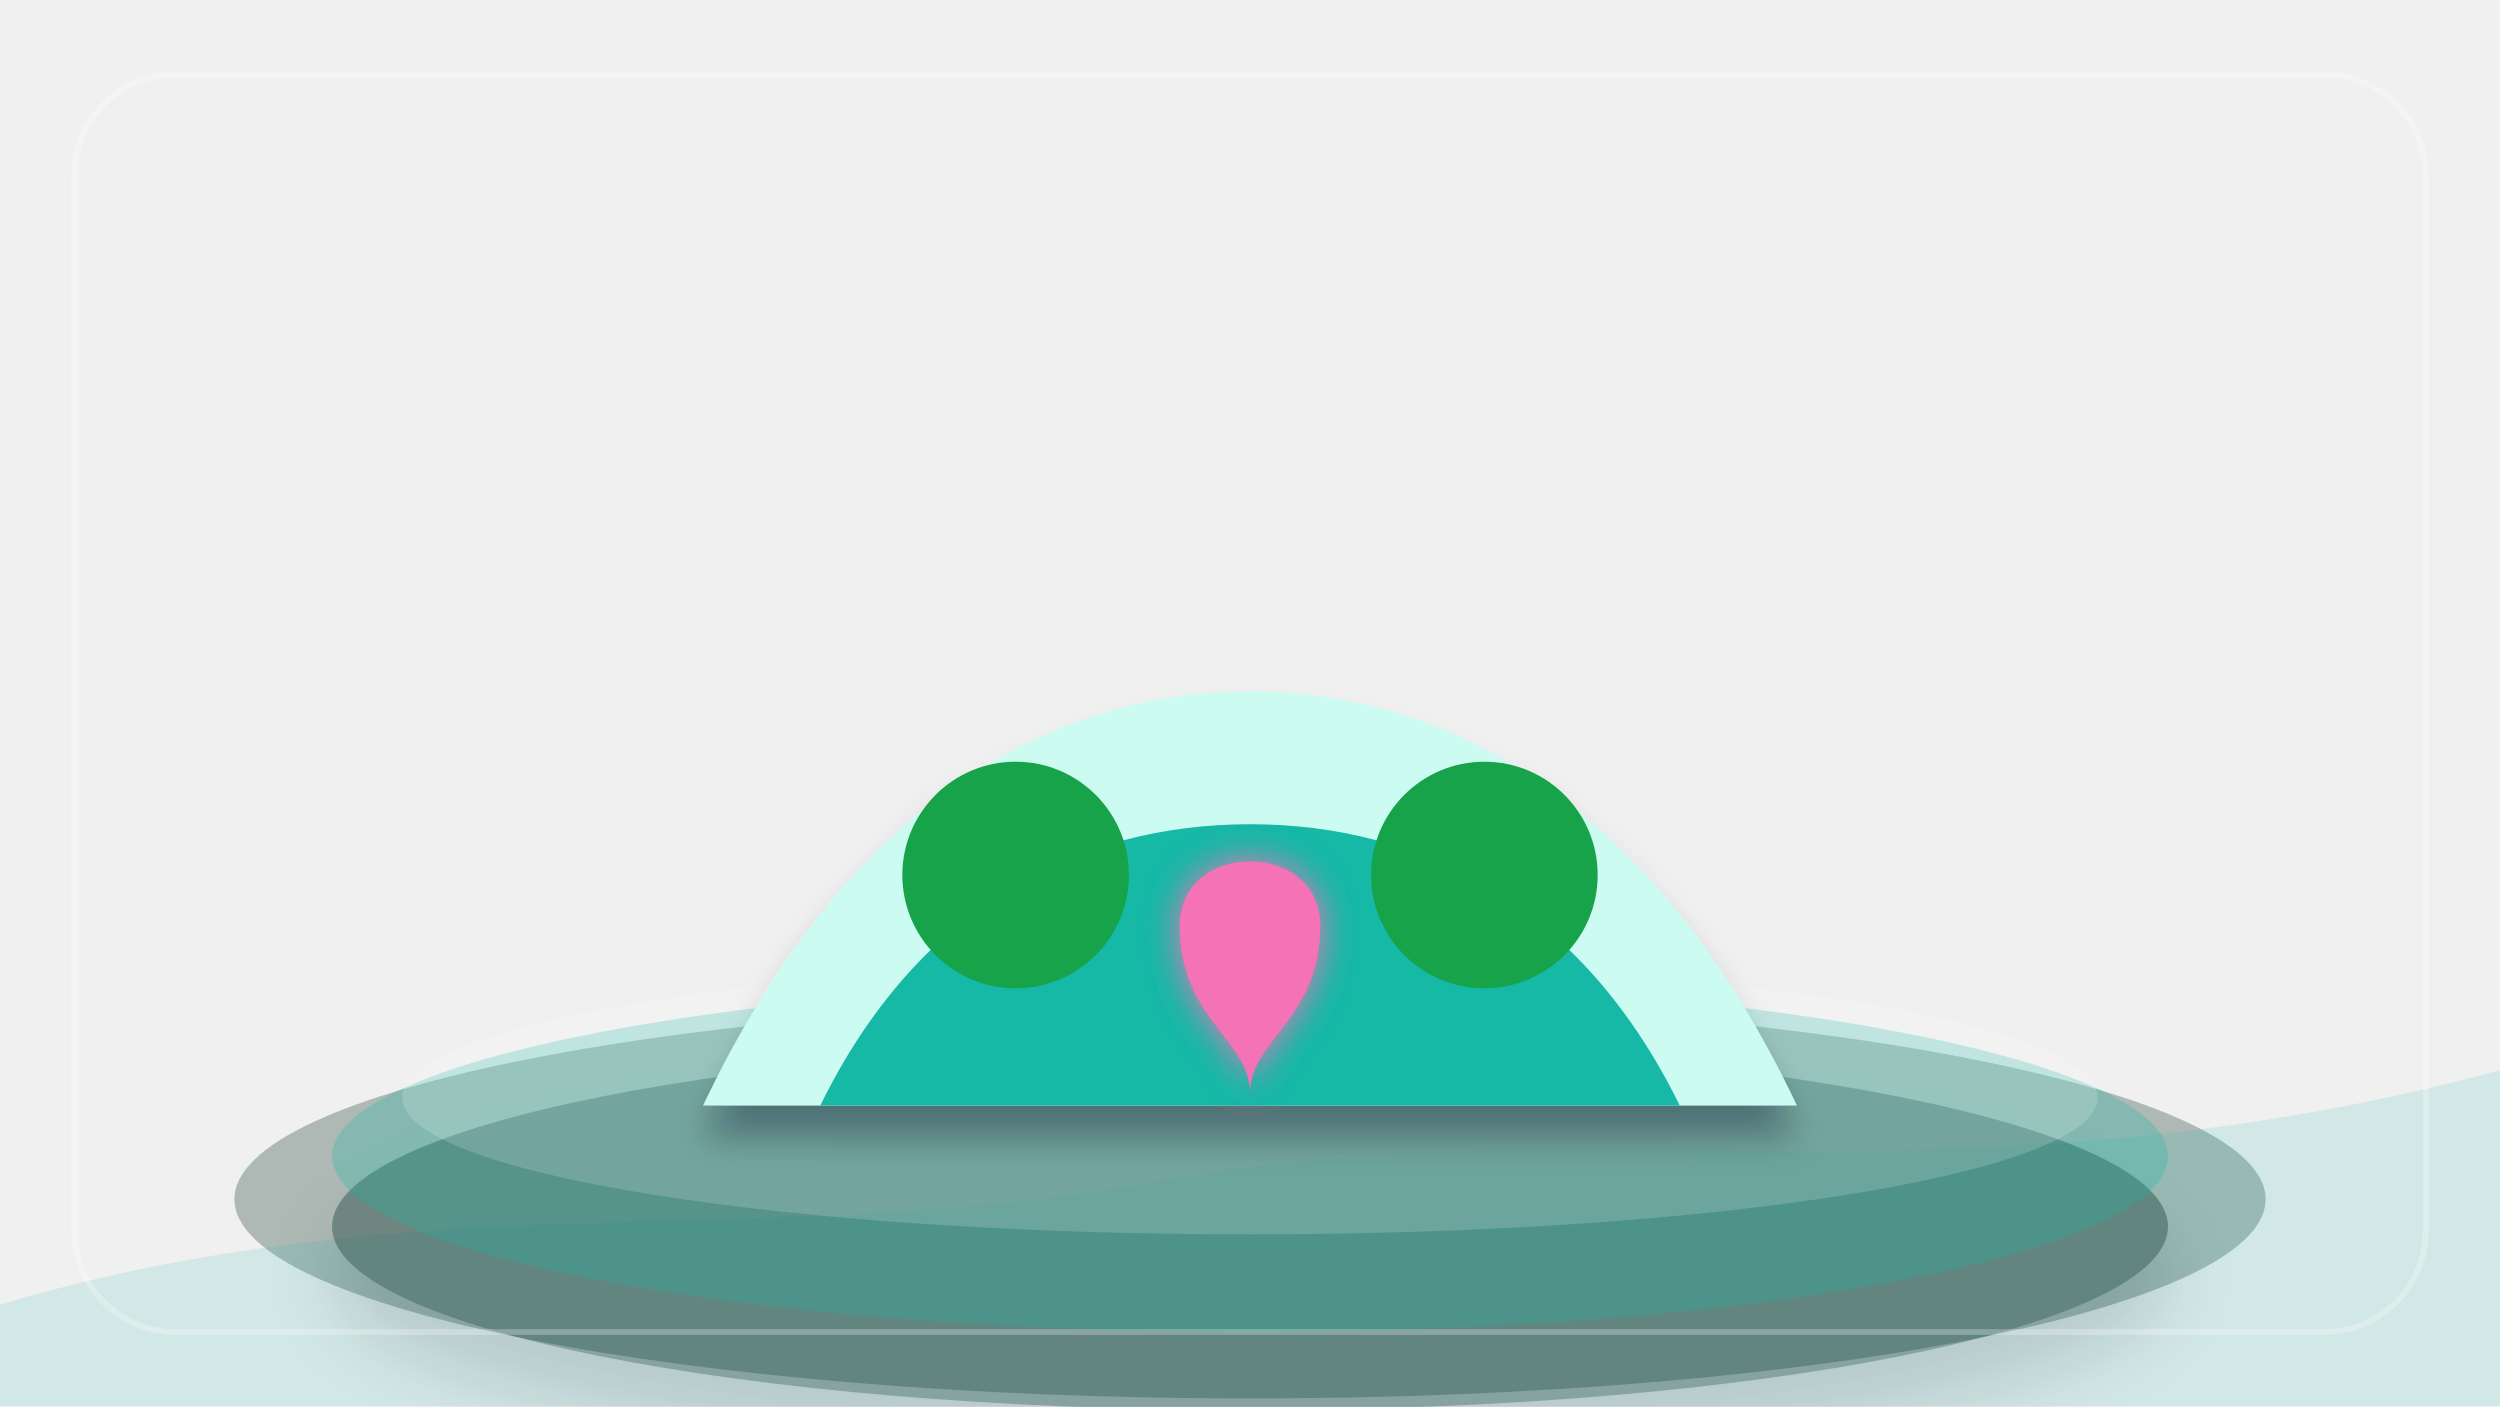
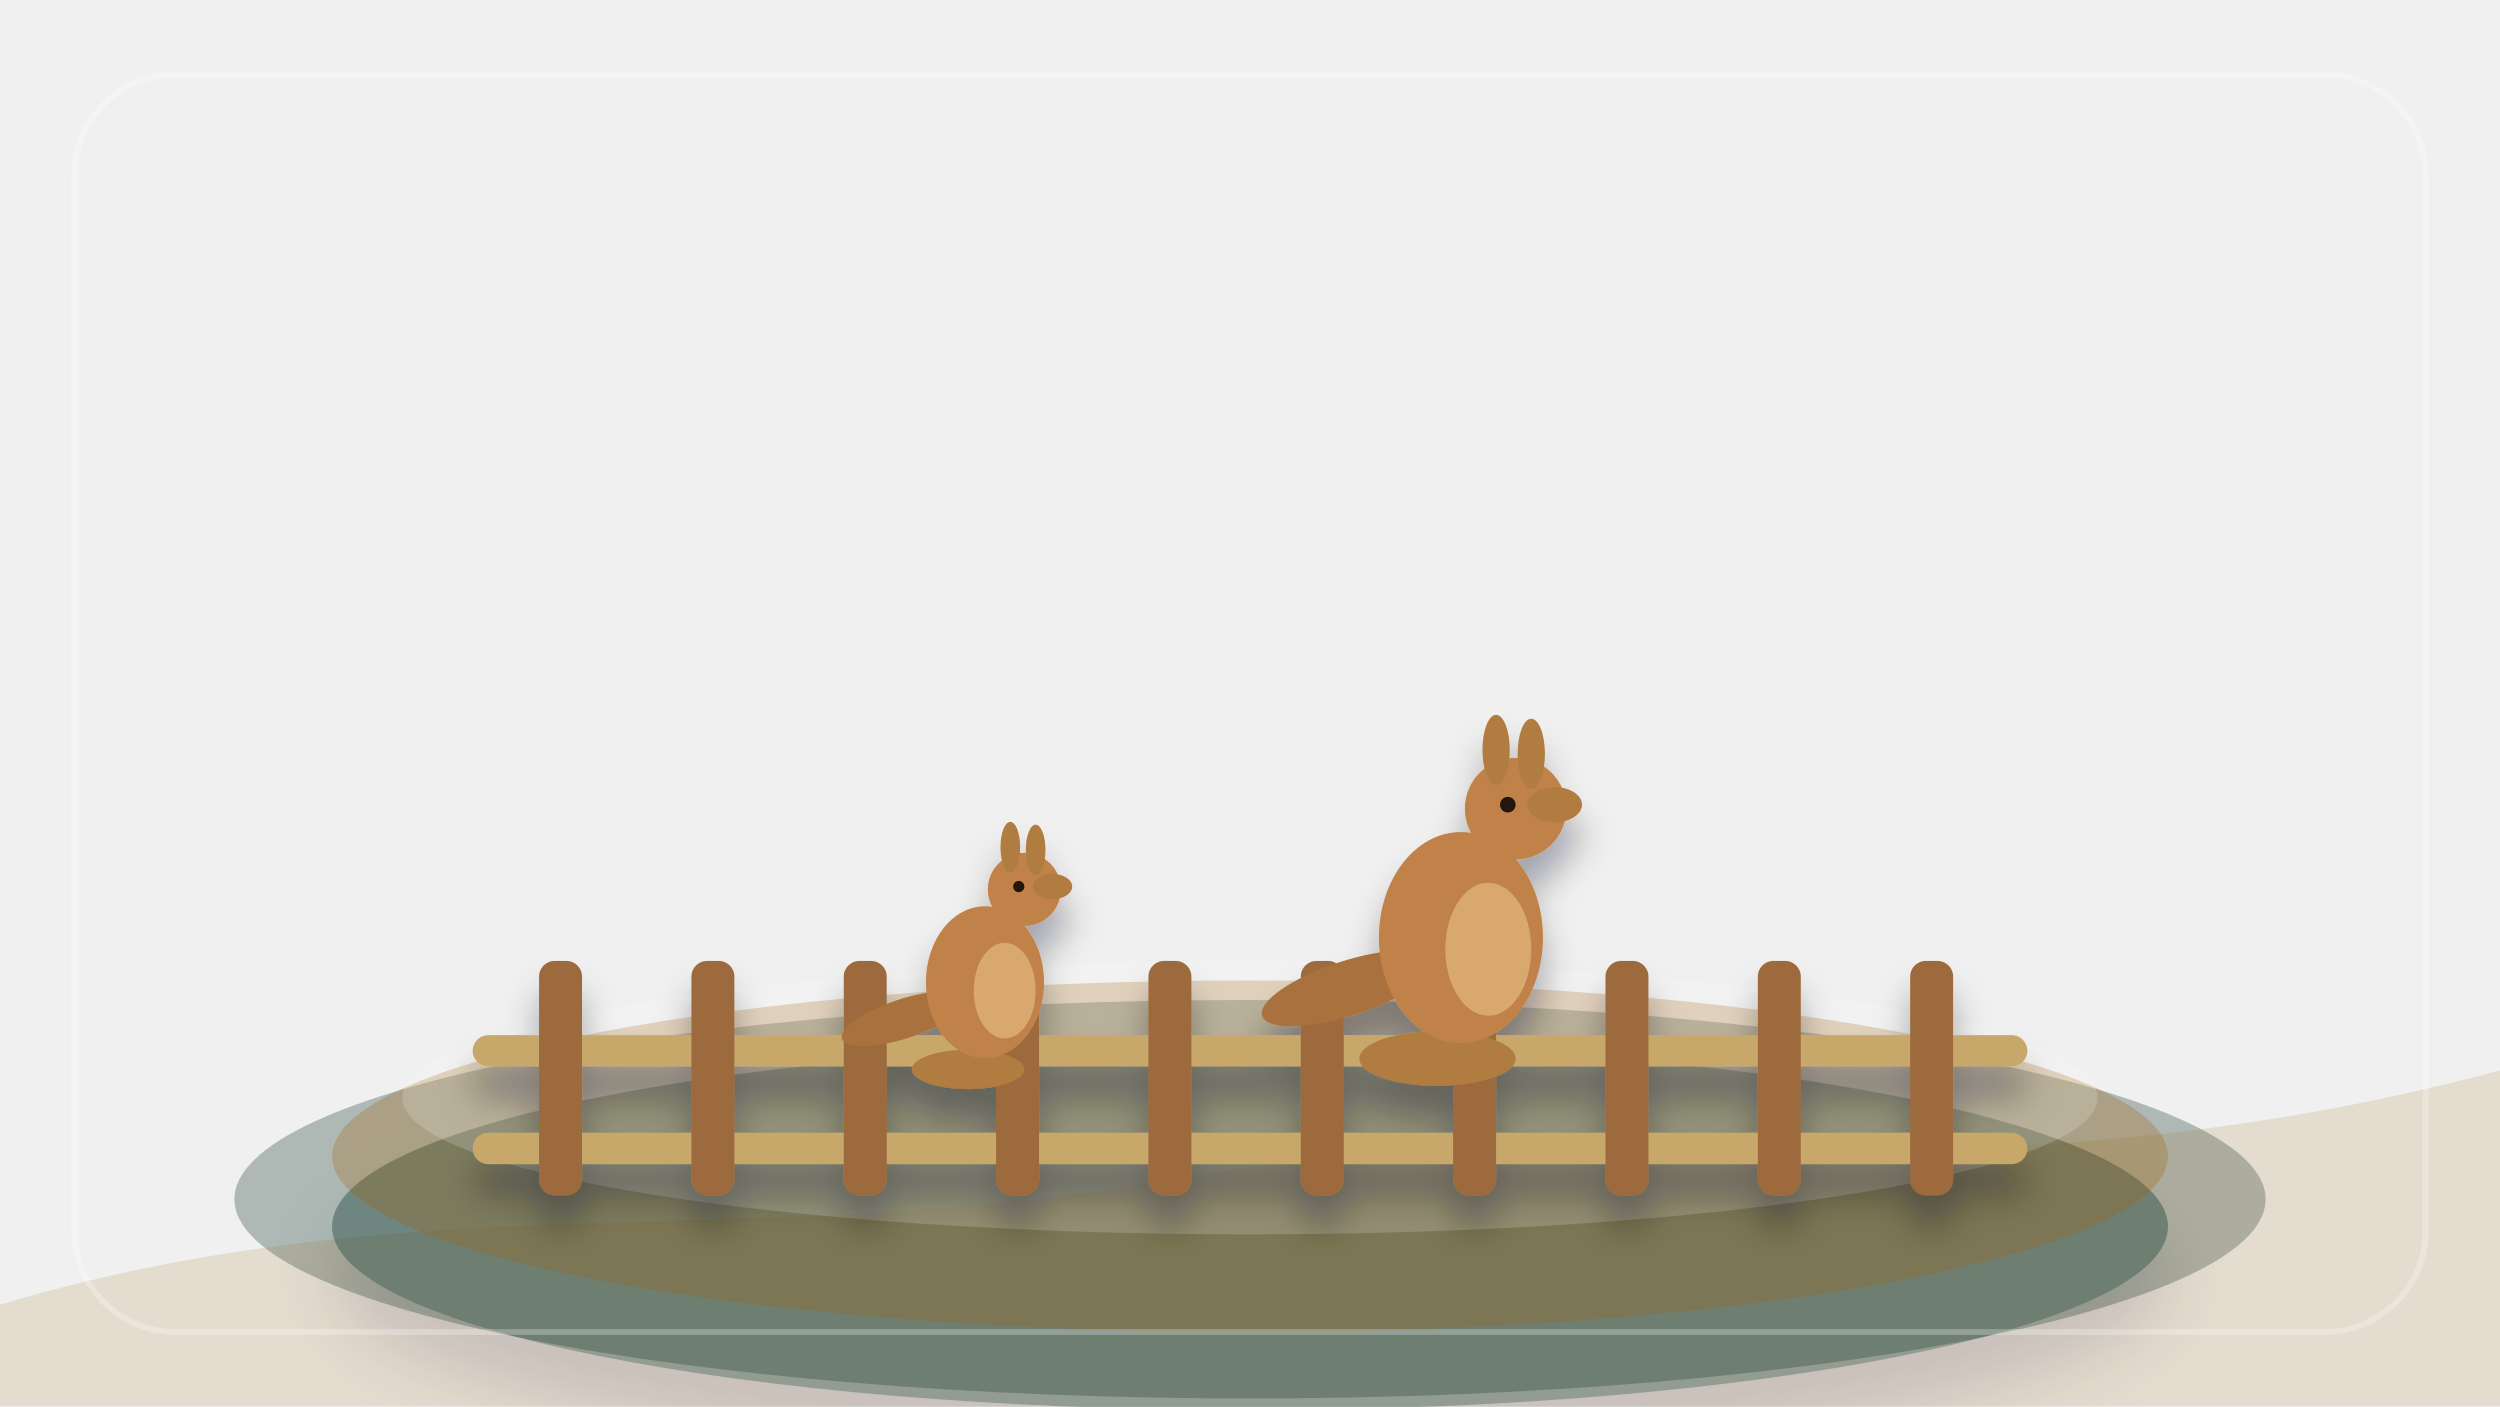
<svg xmlns="http://www.w3.org/2000/svg" viewBox="0 0 1280 720" role="img" aria-label="pet_sanctuary marketplace render">
  <defs>
    <linearGradient id="front" x1="0" x2="1" y1="0" y2="1">
      <stop offset="0" stop-color="#f8fafc" />
-       <stop offset="0.42" stop-color="#14b8a6" />
+       <stop offset="0.42" stop-color="#a16207" />
      <stop offset="1" stop-color="#111827" />
    </linearGradient>
    <linearGradient id="roof" x1="0" x2="1" y1="0" y2="1">
      <stop offset="0" stop-color="#60a5fa" />
-       <stop offset="0.5" stop-color="#14b8a6" />
+       <stop offset="0.5" stop-color="#a16207" />
      <stop offset="1" stop-color="#0f172a" />
    </linearGradient>
    <linearGradient id="wood" x1="0" x2="1" y1="0" y2="1">
      <stop offset="0" stop-color="#f59e0b" />
      <stop offset="0.5" stop-color="#a16207" />
      <stop offset="1" stop-color="#451a03" />
    </linearGradient>
    <linearGradient id="stone" x1="0" x2="1" y1="0" y2="1">
      <stop offset="0" stop-color="#f8fafc" />
      <stop offset="0.48" stop-color="#cbd5e1" />
      <stop offset="1" stop-color="#64748b" />
    </linearGradient>
    <radialGradient id="water" cx="50%" cy="34%" r="68%">
      <stop offset="0" stop-color="#ecfeff" />
      <stop offset="0.52" stop-color="#38bdf8" />
      <stop offset="1" stop-color="#0369a1" />
    </radialGradient>
    <filter id="shadow" x="-40%" y="-40%" width="180%" height="180%">
      <feDropShadow dx="0" dy="26" stdDeviation="18" flood-color="#020617" flood-opacity="0.36" />
    </filter>
    <filter id="lift" x="-25%" y="-30%" width="150%" height="170%">
      <feDropShadow dx="0" dy="16" stdDeviation="9" flood-color="#020617" flood-opacity="0.32" />
    </filter>
    <filter id="glow" x="-70%" y="-70%" width="240%" height="240%">
      <feGaussianBlur stdDeviation="9" result="blur" />
      <feMerge>
        <feMergeNode in="blur" />
        <feMergeNode in="SourceGraphic" />
      </feMerge>
    </filter>
  </defs>
  <rect width="1280" height="720" fill="#ffffff" opacity="0.02" />
  <ellipse cx="640" cy="614" rx="520" ry="102" fill="#022c22" opacity="0.28" />
-   <path d="M0 668 C214 604 392 642 598 604 C808 566 1004 622 1280 548 L1280 720 L0 720 Z" fill="#14b8a6" opacity="0.14" />
+   <path d="M0 668 C214 604 392 642 598 604 C808 566 1004 622 1280 548 L1280 720 L0 720 Z" fill="#a16207" opacity="0.14" />
  <ellipse cx="640" cy="628" rx="470" ry="94" fill="#022c22" opacity="0.36" filter="url(#shadow)" />
-   <ellipse cx="640" cy="592" rx="470" ry="90" fill="#14b8a6" opacity="0.28" />
+   <ellipse cx="640" cy="592" rx="470" ry="90" fill="#a16207" opacity="0.28" />
  <ellipse cx="640" cy="562" rx="434" ry="70" fill="#f8fafc" opacity="0.18" />
  <g filter="url(#lift)">
-     <path d="M360 566 C434 410 540 354 640 354 C740 354 846 410 920 566 Z" fill="#ccfbf1" />
-     <path d="M420 566 C470 464 552 422 640 422 C728 422 810 464 860 566" fill="#14b8a6" />
-     <circle cx="520" cy="448" r="58" fill="#16a34a" />
-     <circle cx="760" cy="448" r="58" fill="#16a34a" />
-     <path d="M604 474 C604 430 676 430 676 474 C676 522 640 532 640 560 C640 532 604 522 604 474 Z" fill="#f472b6" filter="url(#glow)" />
+     <path d="M250 538 L1030 538 M250 588 L1030 588" stroke="#c8a86a" stroke-width="16" stroke-linecap="round" />
+     <g fill="#9c6a3c">
+       <rect x="276" y="492" width="22" height="120" rx="8" />
+       <rect x="354" y="492" width="22" height="120" rx="8" />
+       <rect x="432" y="492" width="22" height="120" rx="8" />
+       <rect x="510" y="492" width="22" height="120" rx="8" />
+       <rect x="588" y="492" width="22" height="120" rx="8" />
+       <rect x="666" y="492" width="22" height="120" rx="8" />
+       <rect x="744" y="492" width="22" height="120" rx="8" />
+       <rect x="822" y="492" width="22" height="120" rx="8" />
+       <rect x="900" y="492" width="22" height="120" rx="8" />
+       <rect x="978" y="492" width="22" height="120" rx="8" />
+     </g>
+     <g transform="translate(500 500) scale(0.72)">
+       <ellipse cx="-52" cy="30" rx="46" ry="14" fill="#a9713c" transform="rotate(-18 -52 30)" />
+       <ellipse cx="-6" cy="66" rx="40" ry="14" fill="#b07b41" />
+       <ellipse cx="6" cy="4" rx="42" ry="54" fill="#c0824a" />
+       <ellipse cx="20" cy="10" rx="22" ry="34" fill="#d9a86e" />
+       <circle cx="34" cy="-62" r="26" fill="#c0824a" />
+       <ellipse cx="54" cy="-64" rx="14" ry="9" fill="#b07b41" />
+       <ellipse cx="24" cy="-92" rx="7" ry="18" fill="#b07b41" />
+       <ellipse cx="42" cy="-90" rx="7" ry="18" fill="#b07b41" />
+       <circle cx="30" cy="-64" r="4" fill="#241708" />
+     </g>
+     <g transform="translate(742 476)">
+       <ellipse cx="-52" cy="30" rx="46" ry="14" fill="#a9713c" transform="rotate(-18 -52 30)" />
+       <ellipse cx="-6" cy="66" rx="40" ry="14" fill="#b07b41" />
+       <ellipse cx="6" cy="4" rx="42" ry="54" fill="#c0824a" />
+       <ellipse cx="20" cy="10" rx="22" ry="34" fill="#d9a86e" />
+       <circle cx="34" cy="-62" r="26" fill="#c0824a" />
+       <ellipse cx="54" cy="-64" rx="14" ry="9" fill="#b07b41" />
+       <ellipse cx="24" cy="-92" rx="7" ry="18" fill="#b07b41" />
+       <ellipse cx="42" cy="-90" rx="7" ry="18" fill="#b07b41" />
+       <circle cx="30" cy="-64" r="4" fill="#241708" />
+     </g>
  </g>
  <rect x="38" y="38" width="1204" height="644" rx="52" fill="none" stroke="#ffffff" stroke-opacity="0.26" stroke-width="3" />
</svg>
